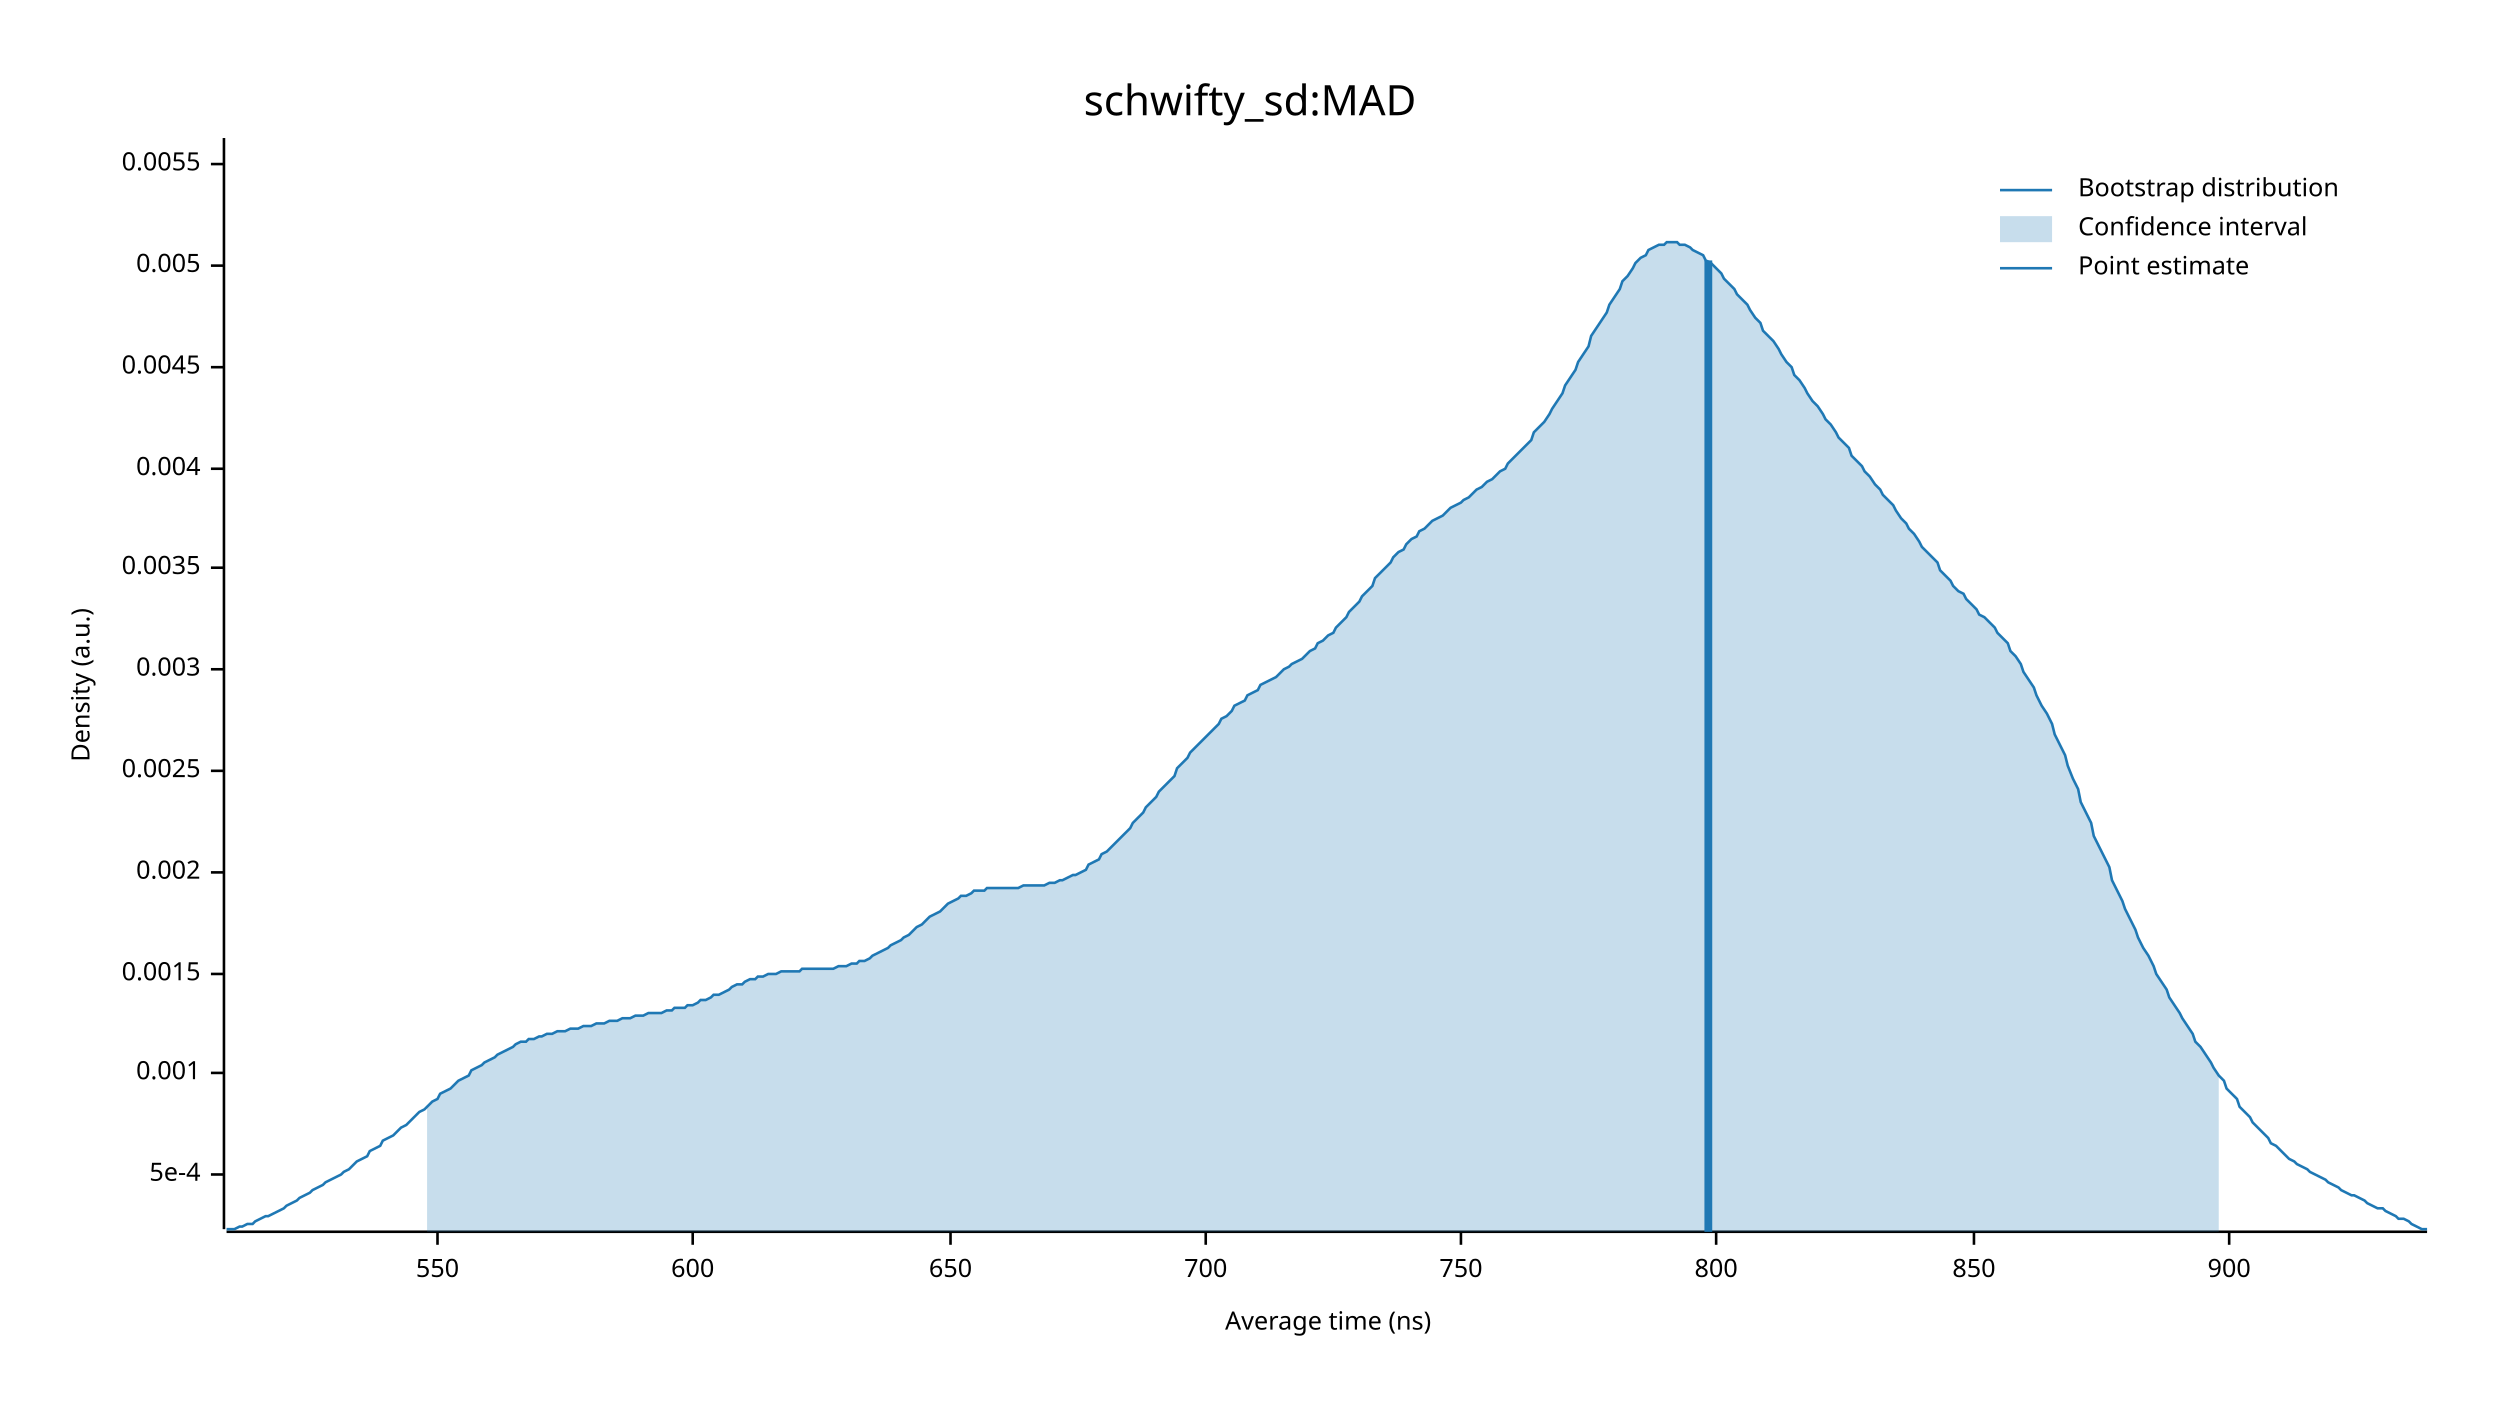
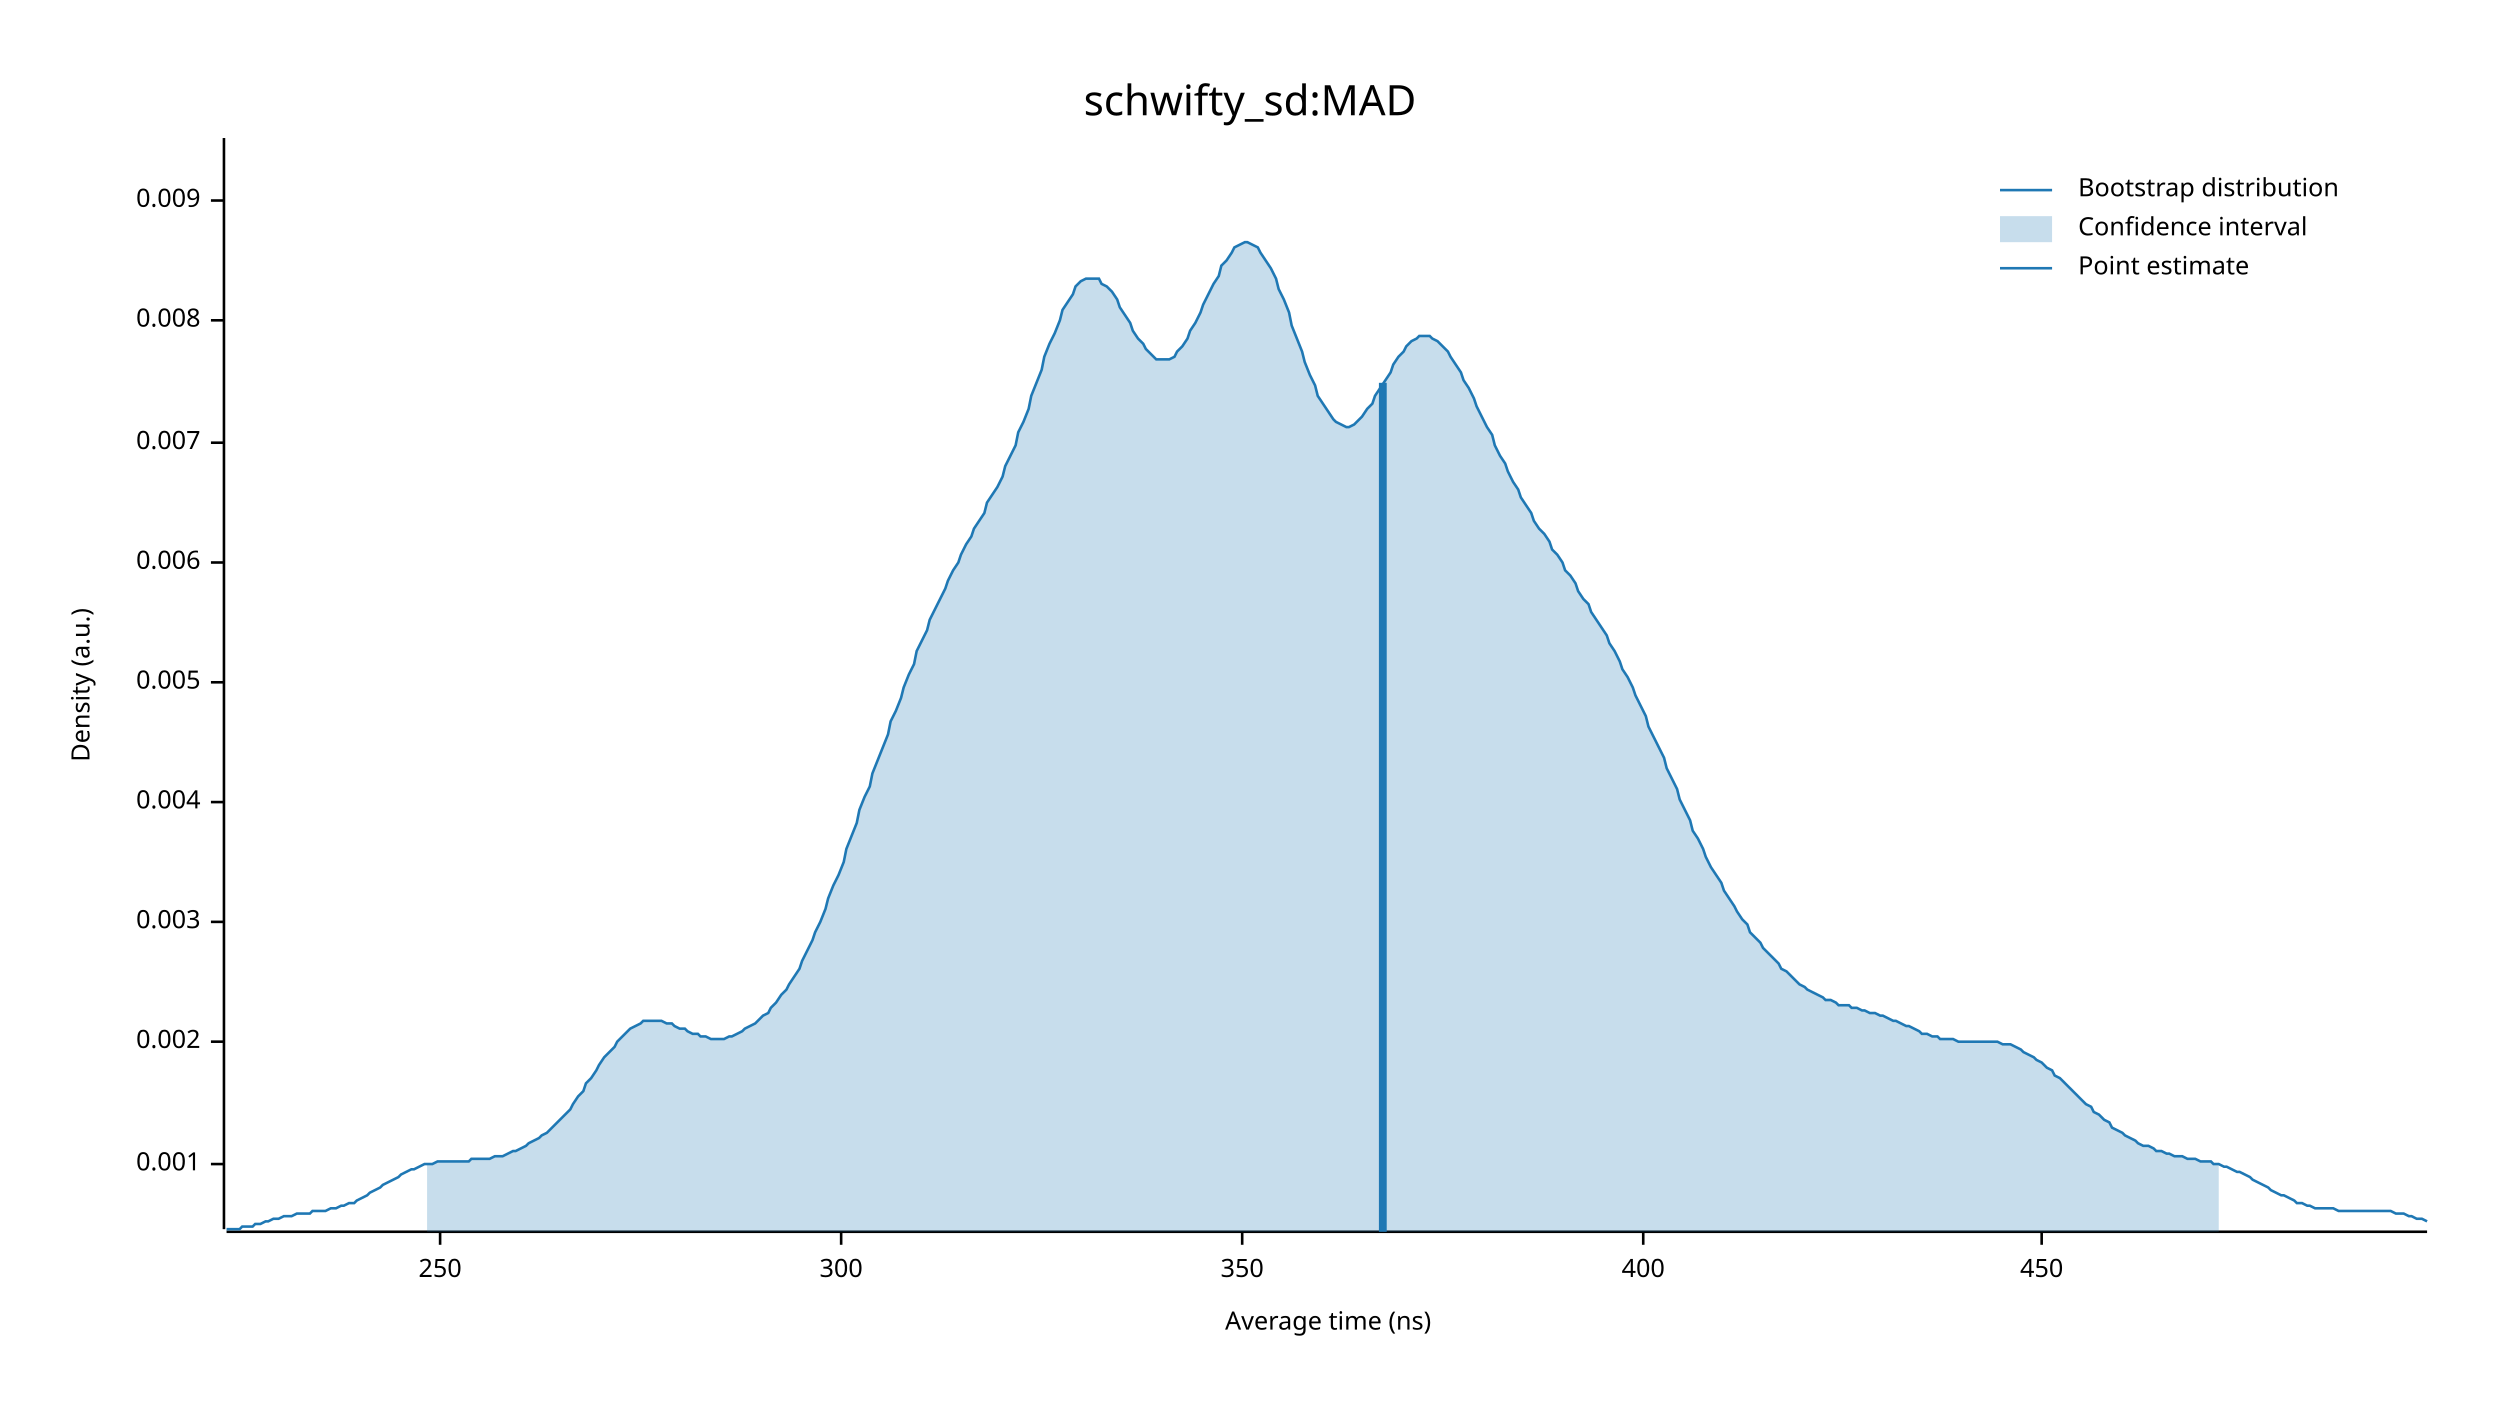
<svg xmlns="http://www.w3.org/2000/svg" width="960" height="540" viewBox="0 0 960 540">
  <text x="480" y="32" dy="0.76em" text-anchor="middle" font-family="sans-serif" font-size="16.129" opacity="1" fill="#000000">
schwifty_sd:MAD
</text>
  <text x="27" y="263" dy="0.76em" text-anchor="middle" font-family="sans-serif" font-size="9.677" opacity="1" fill="#000000" transform="rotate(270, 27, 263)">
Density (a.u.)
</text>
  <text x="510" y="513" dy="-0.5ex" text-anchor="middle" font-family="sans-serif" font-size="9.677" opacity="1" fill="#000000">
Average time (ns)
</text>
  <polyline fill="none" opacity="1" stroke="#000000" stroke-width="1" points="86,53 86,472 " />
-   <text x="77" y="451" dy="0.5ex" text-anchor="end" font-family="sans-serif" font-size="9.677" opacity="1" fill="#000000">
- 5e-4
- </text>
-   <polyline fill="none" opacity="1" stroke="#000000" stroke-width="1" points="81,451 86,451 " />
-   <text x="77" y="412" dy="0.5ex" text-anchor="end" font-family="sans-serif" font-size="9.677" opacity="1" fill="#000000">
+   <text x="77" y="447" dy="0.5ex" text-anchor="end" font-family="sans-serif" font-size="9.677" opacity="1" fill="#000000">
0.001
</text>
-   <polyline fill="none" opacity="1" stroke="#000000" stroke-width="1" points="81,412 86,412 " />
-   <text x="77" y="374" dy="0.5ex" text-anchor="end" font-family="sans-serif" font-size="9.677" opacity="1" fill="#000000">
- 0.0015
- </text>
-   <polyline fill="none" opacity="1" stroke="#000000" stroke-width="1" points="81,374 86,374 " />
-   <text x="77" y="335" dy="0.5ex" text-anchor="end" font-family="sans-serif" font-size="9.677" opacity="1" fill="#000000">
+   <polyline fill="none" opacity="1" stroke="#000000" stroke-width="1" points="81,447 86,447 " />
+   <text x="77" y="400" dy="0.5ex" text-anchor="end" font-family="sans-serif" font-size="9.677" opacity="1" fill="#000000">
0.002
</text>
-   <polyline fill="none" opacity="1" stroke="#000000" stroke-width="1" points="81,335 86,335 " />
-   <text x="77" y="296" dy="0.5ex" text-anchor="end" font-family="sans-serif" font-size="9.677" opacity="1" fill="#000000">
- 0.0025
- </text>
-   <polyline fill="none" opacity="1" stroke="#000000" stroke-width="1" points="81,296 86,296 " />
-   <text x="77" y="257" dy="0.5ex" text-anchor="end" font-family="sans-serif" font-size="9.677" opacity="1" fill="#000000">
+   <polyline fill="none" opacity="1" stroke="#000000" stroke-width="1" points="81,400 86,400 " />
+   <text x="77" y="354" dy="0.5ex" text-anchor="end" font-family="sans-serif" font-size="9.677" opacity="1" fill="#000000">
0.003
</text>
-   <polyline fill="none" opacity="1" stroke="#000000" stroke-width="1" points="81,257 86,257 " />
-   <text x="77" y="218" dy="0.5ex" text-anchor="end" font-family="sans-serif" font-size="9.677" opacity="1" fill="#000000">
- 0.0035
- </text>
-   <polyline fill="none" opacity="1" stroke="#000000" stroke-width="1" points="81,218 86,218 " />
-   <text x="77" y="180" dy="0.5ex" text-anchor="end" font-family="sans-serif" font-size="9.677" opacity="1" fill="#000000">
+   <polyline fill="none" opacity="1" stroke="#000000" stroke-width="1" points="81,354 86,354 " />
+   <text x="77" y="308" dy="0.5ex" text-anchor="end" font-family="sans-serif" font-size="9.677" opacity="1" fill="#000000">
0.004
</text>
-   <polyline fill="none" opacity="1" stroke="#000000" stroke-width="1" points="81,180 86,180 " />
-   <text x="77" y="141" dy="0.5ex" text-anchor="end" font-family="sans-serif" font-size="9.677" opacity="1" fill="#000000">
- 0.0045
- </text>
-   <polyline fill="none" opacity="1" stroke="#000000" stroke-width="1" points="81,141 86,141 " />
-   <text x="77" y="102" dy="0.5ex" text-anchor="end" font-family="sans-serif" font-size="9.677" opacity="1" fill="#000000">
+   <polyline fill="none" opacity="1" stroke="#000000" stroke-width="1" points="81,308 86,308 " />
+   <text x="77" y="262" dy="0.5ex" text-anchor="end" font-family="sans-serif" font-size="9.677" opacity="1" fill="#000000">
0.005
</text>
-   <polyline fill="none" opacity="1" stroke="#000000" stroke-width="1" points="81,102 86,102 " />
-   <text x="77" y="63" dy="0.5ex" text-anchor="end" font-family="sans-serif" font-size="9.677" opacity="1" fill="#000000">
- 0.0055
+   <polyline fill="none" opacity="1" stroke="#000000" stroke-width="1" points="81,262 86,262 " />
+   <text x="77" y="216" dy="0.5ex" text-anchor="end" font-family="sans-serif" font-size="9.677" opacity="1" fill="#000000">
+ 0.006
</text>
-   <polyline fill="none" opacity="1" stroke="#000000" stroke-width="1" points="81,63 86,63 " />
+   <polyline fill="none" opacity="1" stroke="#000000" stroke-width="1" points="81,216 86,216 " />
+   <text x="77" y="170" dy="0.5ex" text-anchor="end" font-family="sans-serif" font-size="9.677" opacity="1" fill="#000000">
+ 0.007
+ </text>
+   <polyline fill="none" opacity="1" stroke="#000000" stroke-width="1" points="81,170 86,170 " />
+   <text x="77" y="123" dy="0.5ex" text-anchor="end" font-family="sans-serif" font-size="9.677" opacity="1" fill="#000000">
+ 0.008
+ </text>
+   <polyline fill="none" opacity="1" stroke="#000000" stroke-width="1" points="81,123 86,123 " />
+   <text x="77" y="77" dy="0.5ex" text-anchor="end" font-family="sans-serif" font-size="9.677" opacity="1" fill="#000000">
+ 0.009
+ </text>
+   <polyline fill="none" opacity="1" stroke="#000000" stroke-width="1" points="81,77 86,77 " />
  <polyline fill="none" opacity="1" stroke="#000000" stroke-width="1" points="87,473 932,473 " />
-   <text x="168" y="483" dy="0.76em" text-anchor="middle" font-family="sans-serif" font-size="9.677" opacity="1" fill="#000000">
- 550
+   <text x="169" y="483" dy="0.76em" text-anchor="middle" font-family="sans-serif" font-size="9.677" opacity="1" fill="#000000">
+ 250
</text>
-   <polyline fill="none" opacity="1" stroke="#000000" stroke-width="1" points="168,473 168,478 " />
-   <text x="266" y="483" dy="0.76em" text-anchor="middle" font-family="sans-serif" font-size="9.677" opacity="1" fill="#000000">
- 600
+   <polyline fill="none" opacity="1" stroke="#000000" stroke-width="1" points="169,473 169,478 " />
+   <text x="323" y="483" dy="0.76em" text-anchor="middle" font-family="sans-serif" font-size="9.677" opacity="1" fill="#000000">
+ 300
</text>
-   <polyline fill="none" opacity="1" stroke="#000000" stroke-width="1" points="266,473 266,478 " />
-   <text x="365" y="483" dy="0.76em" text-anchor="middle" font-family="sans-serif" font-size="9.677" opacity="1" fill="#000000">
- 650
+   <polyline fill="none" opacity="1" stroke="#000000" stroke-width="1" points="323,473 323,478 " />
+   <text x="477" y="483" dy="0.76em" text-anchor="middle" font-family="sans-serif" font-size="9.677" opacity="1" fill="#000000">
+ 350
</text>
-   <polyline fill="none" opacity="1" stroke="#000000" stroke-width="1" points="365,473 365,478 " />
-   <text x="463" y="483" dy="0.76em" text-anchor="middle" font-family="sans-serif" font-size="9.677" opacity="1" fill="#000000">
- 700
+   <polyline fill="none" opacity="1" stroke="#000000" stroke-width="1" points="477,473 477,478 " />
+   <text x="631" y="483" dy="0.76em" text-anchor="middle" font-family="sans-serif" font-size="9.677" opacity="1" fill="#000000">
+ 400
</text>
-   <polyline fill="none" opacity="1" stroke="#000000" stroke-width="1" points="463,473 463,478 " />
-   <text x="561" y="483" dy="0.76em" text-anchor="middle" font-family="sans-serif" font-size="9.677" opacity="1" fill="#000000">
- 750
+   <polyline fill="none" opacity="1" stroke="#000000" stroke-width="1" points="631,473 631,478 " />
+   <text x="784" y="483" dy="0.76em" text-anchor="middle" font-family="sans-serif" font-size="9.677" opacity="1" fill="#000000">
+ 450
</text>
-   <polyline fill="none" opacity="1" stroke="#000000" stroke-width="1" points="561,473 561,478 " />
-   <text x="659" y="483" dy="0.76em" text-anchor="middle" font-family="sans-serif" font-size="9.677" opacity="1" fill="#000000">
- 800
- </text>
-   <polyline fill="none" opacity="1" stroke="#000000" stroke-width="1" points="659,473 659,478 " />
-   <text x="758" y="483" dy="0.76em" text-anchor="middle" font-family="sans-serif" font-size="9.677" opacity="1" fill="#000000">
- 850
- </text>
-   <polyline fill="none" opacity="1" stroke="#000000" stroke-width="1" points="758,473 758,478 " />
-   <text x="856" y="483" dy="0.76em" text-anchor="middle" font-family="sans-serif" font-size="9.677" opacity="1" fill="#000000">
- 900
- </text>
-   <polyline fill="none" opacity="1" stroke="#000000" stroke-width="1" points="856,473 856,478 " />
-   <polyline fill="none" opacity="1" stroke="#1F78B4" stroke-width="1" points="87,472 88,472 90,472 92,471 93,471 95,470 97,470 98,469 100,468 102,467 103,467 105,466 107,465 109,464 110,463 112,462 114,461 115,460 117,459 119,458 120,457 122,456 124,455 125,454 127,453 129,452 131,451 132,450 134,449 136,447 137,446 139,445 141,444 142,442 144,441 146,440 147,438 149,437 151,436 153,434 154,433 156,432 158,430 159,429 161,427 163,426 164,425 166,423 168,422 169,420 171,419 173,418 175,416 176,415 178,414 180,413 181,411 183,410 185,409 186,408 188,407 190,406 191,405 193,404 195,403 197,402 198,401 200,400 202,400 203,399 205,399 207,398 208,398 210,397 212,397 214,396 215,396 217,396 219,395 220,395 222,395 224,394 225,394 227,394 229,393 230,393 232,393 234,392 236,392 237,392 239,391 241,391 242,391 244,390 246,390 247,390 249,389 251,389 252,389 254,389 256,388 258,388 259,387 261,387 263,387 264,386 266,386 268,385 269,384 271,384 273,383 274,382 276,382 278,381 280,380 281,379 283,378 285,378 286,377 288,376 290,376 291,375 293,375 295,374 296,374 298,374 300,373 302,373 303,373 305,373 307,373 308,372 310,372 312,372 313,372 315,372 317,372 318,372 320,372 322,371 324,371 325,371 327,370 329,370 330,369 332,369 334,368 335,367 337,366 339,365 341,364 342,363 344,362 346,361 347,360 349,359 351,357 352,356 354,355 356,353 357,352 359,351 361,350 363,348 364,347 366,346 368,345 369,344 371,344 373,343 374,342 376,342 378,342 379,341 381,341 383,341 385,341 386,341 388,341 390,341 391,341 393,340 395,340 396,340 398,340 400,340 401,340 403,339 405,339 407,338 408,338 410,337 412,336 413,336 415,335 417,334 418,332 420,331 422,330 423,328 425,327 427,325 429,323 430,322 432,320 434,318 435,316 437,314 439,312 440,310 442,308 444,306 445,304 447,302 449,300 451,298 452,295 454,293 456,291 457,289 459,287 461,285 462,284 464,282 466,280 468,278 469,276 471,275 473,273 474,271 476,270 478,269 479,267 481,266 483,265 484,263 486,262 488,261 490,260 491,259 493,257 495,256 496,255 498,254 500,253 501,252 503,250 505,249 506,247 508,246 510,244 512,243 513,241 515,239 517,237 518,235 520,233 522,231 523,229 525,227 527,225 528,222 530,220 532,218 534,216 535,214 537,212 539,211 540,209 542,207 544,206 545,204 547,203 549,201 550,200 552,199 554,198 556,196 557,195 559,194 561,193 562,192 564,191 566,189 567,188 569,187 571,185 573,184 574,183 576,181 578,180 579,178 581,176 583,174 584,173 586,171 588,169 589,166 591,164 593,162 595,159 596,157 598,154 600,151 601,148 603,145 605,142 606,139 608,136 610,133 611,129 613,126 615,123 617,120 618,117 620,114 622,111 623,108 625,106 627,103 628,101 630,99 632,98 633,96 635,95 637,94 639,94 640,93 642,93 644,93 645,94 647,94 649,95 650,96 652,97 654,98 655,100 657,101 659,103 661,105 662,107 664,109 666,111 667,113 669,115 671,117 672,119 674,122 676,124 677,127 679,129 681,131 683,134 684,136 686,139 688,141 689,144 691,146 693,149 694,151 696,154 698,156 700,159 701,161 703,163 705,166 706,168 708,170 710,172 711,175 713,177 715,179 716,181 718,183 720,186 722,188 723,190 725,192 727,194 728,196 730,199 732,201 733,203 735,205 737,208 738,210 740,212 742,214 744,216 745,219 747,221 749,223 750,225 752,227 754,228 755,230 757,232 759,234 760,236 762,237 764,239 766,241 767,243 769,245 771,247 772,250 774,252 776,255 777,258 779,261 781,264 782,267 784,271 786,274 788,278 789,282 791,286 793,290 794,294 796,299 798,303 799,308 801,312 803,316 804,321 806,325 808,329 810,333 811,338 813,342 815,346 816,349 818,353 820,357 821,360 823,364 825,367 827,371 828,374 830,377 832,380 833,383 835,386 837,389 838,391 840,394 842,397 843,400 845,402 847,405 849,408 850,410 852,413 854,415 855,418 857,420 859,422 860,425 862,427 864,429 865,431 867,433 869,435 871,437 872,439 874,440 876,442 877,443 879,445 881,446 882,447 884,448 886,449 887,450 889,451 891,452 893,453 894,454 896,455 898,456 899,457 901,458 903,459 904,459 906,460 908,461 909,462 911,463 913,464 915,464 916,465 918,466 920,467 921,468 923,468 925,469 926,470 928,471 930,472 932,472 " />
-   <polygon opacity="0.25" fill="#1F78B4" points="164,425 166,423 168,422 169,420 171,419 173,418 175,416 176,415 178,414 180,413 181,411 183,410 185,409 186,408 188,407 190,406 191,405 193,404 195,403 197,402 198,401 200,400 202,400 203,399 205,399 207,398 208,398 210,397 212,397 214,396 215,396 217,396 219,395 220,395 222,395 224,394 225,394 227,394 229,393 230,393 232,393 234,392 236,392 237,392 239,391 241,391 242,391 244,390 246,390 247,390 249,389 251,389 252,389 254,389 256,388 258,388 259,387 261,387 263,387 264,386 266,386 268,385 269,384 271,384 273,383 274,382 276,382 278,381 280,380 281,379 283,378 285,378 286,377 288,376 290,376 291,375 293,375 295,374 296,374 298,374 300,373 302,373 303,373 305,373 307,373 308,372 310,372 312,372 313,372 315,372 317,372 318,372 320,372 322,371 324,371 325,371 327,370 329,370 330,369 332,369 334,368 335,367 337,366 339,365 341,364 342,363 344,362 346,361 347,360 349,359 351,357 352,356 354,355 356,353 357,352 359,351 361,350 363,348 364,347 366,346 368,345 369,344 371,344 373,343 374,342 376,342 378,342 379,341 381,341 383,341 385,341 386,341 388,341 390,341 391,341 393,340 395,340 396,340 398,340 400,340 401,340 403,339 405,339 407,338 408,338 410,337 412,336 413,336 415,335 417,334 418,332 420,331 422,330 423,328 425,327 427,325 429,323 430,322 432,320 434,318 435,316 437,314 439,312 440,310 442,308 444,306 445,304 447,302 449,300 451,298 452,295 454,293 456,291 457,289 459,287 461,285 462,284 464,282 466,280 468,278 469,276 471,275 473,273 474,271 476,270 478,269 479,267 481,266 483,265 484,263 486,262 488,261 490,260 491,259 493,257 495,256 496,255 498,254 500,253 501,252 503,250 505,249 506,247 508,246 510,244 512,243 513,241 515,239 517,237 518,235 520,233 522,231 523,229 525,227 527,225 528,222 530,220 532,218 534,216 535,214 537,212 539,211 540,209 542,207 544,206 545,204 547,203 549,201 550,200 552,199 554,198 556,196 557,195 559,194 561,193 562,192 564,191 566,189 567,188 569,187 571,185 573,184 574,183 576,181 578,180 579,178 581,176 583,174 584,173 586,171 588,169 589,166 591,164 593,162 595,159 596,157 598,154 600,151 601,148 603,145 605,142 606,139 608,136 610,133 611,129 613,126 615,123 617,120 618,117 620,114 622,111 623,108 625,106 627,103 628,101 630,99 632,98 633,96 635,95 637,94 639,94 640,93 642,93 644,93 645,94 647,94 649,95 650,96 652,97 654,98 655,100 657,101 659,103 661,105 662,107 664,109 666,111 667,113 669,115 671,117 672,119 674,122 676,124 677,127 679,129 681,131 683,134 684,136 686,139 688,141 689,144 691,146 693,149 694,151 696,154 698,156 700,159 701,161 703,163 705,166 706,168 708,170 710,172 711,175 713,177 715,179 716,181 718,183 720,186 722,188 723,190 725,192 727,194 728,196 730,199 732,201 733,203 735,205 737,208 738,210 740,212 742,214 744,216 745,219 747,221 749,223 750,225 752,227 754,228 755,230 757,232 759,234 760,236 762,237 764,239 766,241 767,243 769,245 771,247 772,250 774,252 776,255 777,258 779,261 781,264 782,267 784,271 786,274 788,278 789,282 791,286 793,290 794,294 796,299 798,303 799,308 801,312 803,316 804,321 806,325 808,329 810,333 811,338 813,342 815,346 816,349 818,353 820,357 821,360 823,364 825,367 827,371 828,374 830,377 832,380 833,383 835,386 837,389 838,391 840,394 842,397 843,400 845,402 847,405 849,408 850,410 852,413 852,473 164,473 " />
-   <polyline fill="none" opacity="1" stroke="#1F78B4" stroke-width="3" points="656,473 656,100 " />
+   <polyline fill="none" opacity="1" stroke="#000000" stroke-width="1" points="784,473 784,478 " />
+   <polyline fill="none" opacity="1" stroke="#1F78B4" stroke-width="1" points="87,472 88,472 90,472 92,472 93,471 95,471 97,471 98,470 100,470 102,469 103,469 105,468 107,468 109,467 110,467 112,467 114,466 115,466 117,466 119,466 120,465 122,465 124,465 125,465 127,464 129,464 131,463 132,463 134,462 136,462 137,461 139,460 141,459 142,458 144,457 146,456 147,455 149,454 151,453 153,452 154,451 156,450 158,449 159,449 161,448 163,447 164,447 166,447 168,446 169,446 171,446 173,446 175,446 176,446 178,446 180,446 181,445 183,445 185,445 186,445 188,445 190,444 191,444 193,444 195,443 197,442 198,442 200,441 202,440 203,439 205,438 207,437 208,436 210,435 212,433 214,431 215,430 217,428 219,426 220,424 222,421 224,419 225,416 227,414 229,411 230,409 232,406 234,404 236,402 237,400 239,398 241,396 242,395 244,394 246,393 247,392 249,392 251,392 252,392 254,392 256,393 258,393 259,394 261,395 263,395 264,396 266,397 268,397 269,398 271,398 273,399 274,399 276,399 278,399 280,398 281,398 283,397 285,396 286,395 288,394 290,393 291,392 293,390 295,389 296,387 298,385 300,382 302,380 303,378 305,375 307,372 308,369 310,365 312,361 313,358 315,354 317,349 318,345 320,340 322,336 324,331 325,326 327,321 329,316 330,311 332,306 334,302 335,297 337,292 339,287 341,282 342,277 344,273 346,268 347,264 349,259 351,255 352,250 354,246 356,242 357,238 359,234 361,230 363,226 364,223 366,219 368,216 369,213 371,209 373,206 374,203 376,200 378,197 379,193 381,190 383,187 385,183 386,179 388,175 390,171 391,166 393,162 395,157 396,152 398,147 400,142 401,137 403,132 405,128 407,123 408,119 410,116 412,113 413,110 415,108 417,107 418,107 420,107 422,107 423,109 425,110 427,112 429,115 430,118 432,121 434,124 435,127 437,130 439,132 440,134 442,136 444,138 445,138 447,138 449,138 451,137 452,135 454,133 456,130 457,127 459,124 461,120 462,117 464,113 466,109 468,106 469,102 471,100 473,97 474,95 476,94 478,93 479,93 481,94 483,95 484,97 486,100 488,103 490,107 491,111 493,115 495,120 496,125 498,130 500,135 501,139 503,144 505,148 506,152 508,155 510,158 512,161 513,162 515,163 517,164 518,164 520,163 522,161 523,160 525,157 527,155 528,152 530,149 532,146 534,143 535,140 537,137 539,135 540,133 542,131 544,130 545,129 547,129 549,129 550,130 552,131 554,133 556,135 557,137 559,140 561,143 562,146 564,149 566,153 567,156 569,160 571,164 573,167 574,171 576,175 578,178 579,181 581,185 583,188 584,191 586,194 588,197 589,200 591,203 593,205 595,208 596,211 598,213 600,216 601,219 603,221 605,224 606,227 608,230 610,232 611,235 613,238 615,241 617,244 618,247 620,250 622,254 623,257 625,260 627,264 628,267 630,271 632,275 633,279 635,283 637,287 639,291 640,295 642,299 644,303 645,307 647,311 649,315 650,319 652,322 654,326 655,329 657,333 659,336 661,339 662,342 664,345 666,348 667,350 669,353 671,355 672,358 674,360 676,362 677,364 679,366 681,368 683,370 684,372 686,373 688,375 689,376 691,378 693,379 694,380 696,381 698,382 700,383 701,384 703,384 705,385 706,386 708,386 710,386 711,387 713,387 715,388 716,388 718,389 720,389 722,390 723,390 725,391 727,392 728,392 730,393 732,394 733,394 735,395 737,396 738,397 740,397 742,398 744,398 745,399 747,399 749,399 750,399 752,400 754,400 755,400 757,400 759,400 760,400 762,400 764,400 766,400 767,400 769,401 771,401 772,401 774,402 776,403 777,404 779,405 781,406 782,407 784,408 786,410 788,411 789,413 791,414 793,416 794,417 796,419 798,421 799,422 801,424 803,425 804,427 806,428 808,430 810,431 811,433 813,434 815,435 816,436 818,437 820,438 821,439 823,440 825,440 827,441 828,442 830,442 832,443 833,443 835,444 837,444 838,444 840,445 842,445 843,445 845,446 847,446 849,446 850,447 852,447 854,448 855,448 857,449 859,450 860,450 862,451 864,452 865,453 867,454 869,455 871,456 872,457 874,458 876,459 877,459 879,460 881,461 882,462 884,462 886,463 887,463 889,464 891,464 893,464 894,464 896,464 898,465 899,465 901,465 903,465 904,465 906,465 908,465 909,465 911,465 913,465 915,465 916,465 918,465 920,466 921,466 923,466 925,467 926,467 928,468 930,468 932,469 " />
+   <polygon opacity="0.25" fill="#1F78B4" points="164,447 166,447 168,446 169,446 171,446 173,446 175,446 176,446 178,446 180,446 181,445 183,445 185,445 186,445 188,445 190,444 191,444 193,444 195,443 197,442 198,442 200,441 202,440 203,439 205,438 207,437 208,436 210,435 212,433 214,431 215,430 217,428 219,426 220,424 222,421 224,419 225,416 227,414 229,411 230,409 232,406 234,404 236,402 237,400 239,398 241,396 242,395 244,394 246,393 247,392 249,392 251,392 252,392 254,392 256,393 258,393 259,394 261,395 263,395 264,396 266,397 268,397 269,398 271,398 273,399 274,399 276,399 278,399 280,398 281,398 283,397 285,396 286,395 288,394 290,393 291,392 293,390 295,389 296,387 298,385 300,382 302,380 303,378 305,375 307,372 308,369 310,365 312,361 313,358 315,354 317,349 318,345 320,340 322,336 324,331 325,326 327,321 329,316 330,311 332,306 334,302 335,297 337,292 339,287 341,282 342,277 344,273 346,268 347,264 349,259 351,255 352,250 354,246 356,242 357,238 359,234 361,230 363,226 364,223 366,219 368,216 369,213 371,209 373,206 374,203 376,200 378,197 379,193 381,190 383,187 385,183 386,179 388,175 390,171 391,166 393,162 395,157 396,152 398,147 400,142 401,137 403,132 405,128 407,123 408,119 410,116 412,113 413,110 415,108 417,107 418,107 420,107 422,107 423,109 425,110 427,112 429,115 430,118 432,121 434,124 435,127 437,130 439,132 440,134 442,136 444,138 445,138 447,138 449,138 451,137 452,135 454,133 456,130 457,127 459,124 461,120 462,117 464,113 466,109 468,106 469,102 471,100 473,97 474,95 476,94 478,93 479,93 481,94 483,95 484,97 486,100 488,103 490,107 491,111 493,115 495,120 496,125 498,130 500,135 501,139 503,144 505,148 506,152 508,155 510,158 512,161 513,162 515,163 517,164 518,164 520,163 522,161 523,160 525,157 527,155 528,152 530,149 532,146 534,143 535,140 537,137 539,135 540,133 542,131 544,130 545,129 547,129 549,129 550,130 552,131 554,133 556,135 557,137 559,140 561,143 562,146 564,149 566,153 567,156 569,160 571,164 573,167 574,171 576,175 578,178 579,181 581,185 583,188 584,191 586,194 588,197 589,200 591,203 593,205 595,208 596,211 598,213 600,216 601,219 603,221 605,224 606,227 608,230 610,232 611,235 613,238 615,241 617,244 618,247 620,250 622,254 623,257 625,260 627,264 628,267 630,271 632,275 633,279 635,283 637,287 639,291 640,295 642,299 644,303 645,307 647,311 649,315 650,319 652,322 654,326 655,329 657,333 659,336 661,339 662,342 664,345 666,348 667,350 669,353 671,355 672,358 674,360 676,362 677,364 679,366 681,368 683,370 684,372 686,373 688,375 689,376 691,378 693,379 694,380 696,381 698,382 700,383 701,384 703,384 705,385 706,386 708,386 710,386 711,387 713,387 715,388 716,388 718,389 720,389 722,390 723,390 725,391 727,392 728,392 730,393 732,394 733,394 735,395 737,396 738,397 740,397 742,398 744,398 745,399 747,399 749,399 750,399 752,400 754,400 755,400 757,400 759,400 760,400 762,400 764,400 766,400 767,400 769,401 771,401 772,401 774,402 776,403 777,404 779,405 781,406 782,407 784,408 786,410 788,411 789,413 791,414 793,416 794,417 796,419 798,421 799,422 801,424 803,425 804,427 806,428 808,430 810,431 811,433 813,434 815,435 816,436 818,437 820,438 821,439 823,440 825,440 827,441 828,442 830,442 832,443 833,443 835,444 837,444 838,444 840,445 842,445 843,445 845,446 847,446 849,446 850,447 852,447 852,473 164,473 " />
+   <polyline fill="none" opacity="1" stroke="#1F78B4" stroke-width="3" points="531,473 531,147 " />
  <text x="798" y="68" dy="0.76em" text-anchor="start" font-family="sans-serif" font-size="9.677" opacity="1" fill="#000000">
Bootstrap distribution
</text>
  <text x="798" y="83" dy="0.76em" text-anchor="start" font-family="sans-serif" font-size="9.677" opacity="1" fill="#000000">
Confidence interval
</text>
  <text x="798" y="98" dy="0.76em" text-anchor="start" font-family="sans-serif" font-size="9.677" opacity="1" fill="#000000">
Point estimate
</text>
  <polyline fill="none" opacity="1" stroke="#1F78B4" stroke-width="1" points="768,73 788,73 " />
  <rect x="768" y="83" width="20" height="10" opacity="0.25" fill="#1F78B4" stroke="none" />
  <polyline fill="none" opacity="1" stroke="#1F78B4" stroke-width="1" points="768,103 788,103 " />
</svg>
